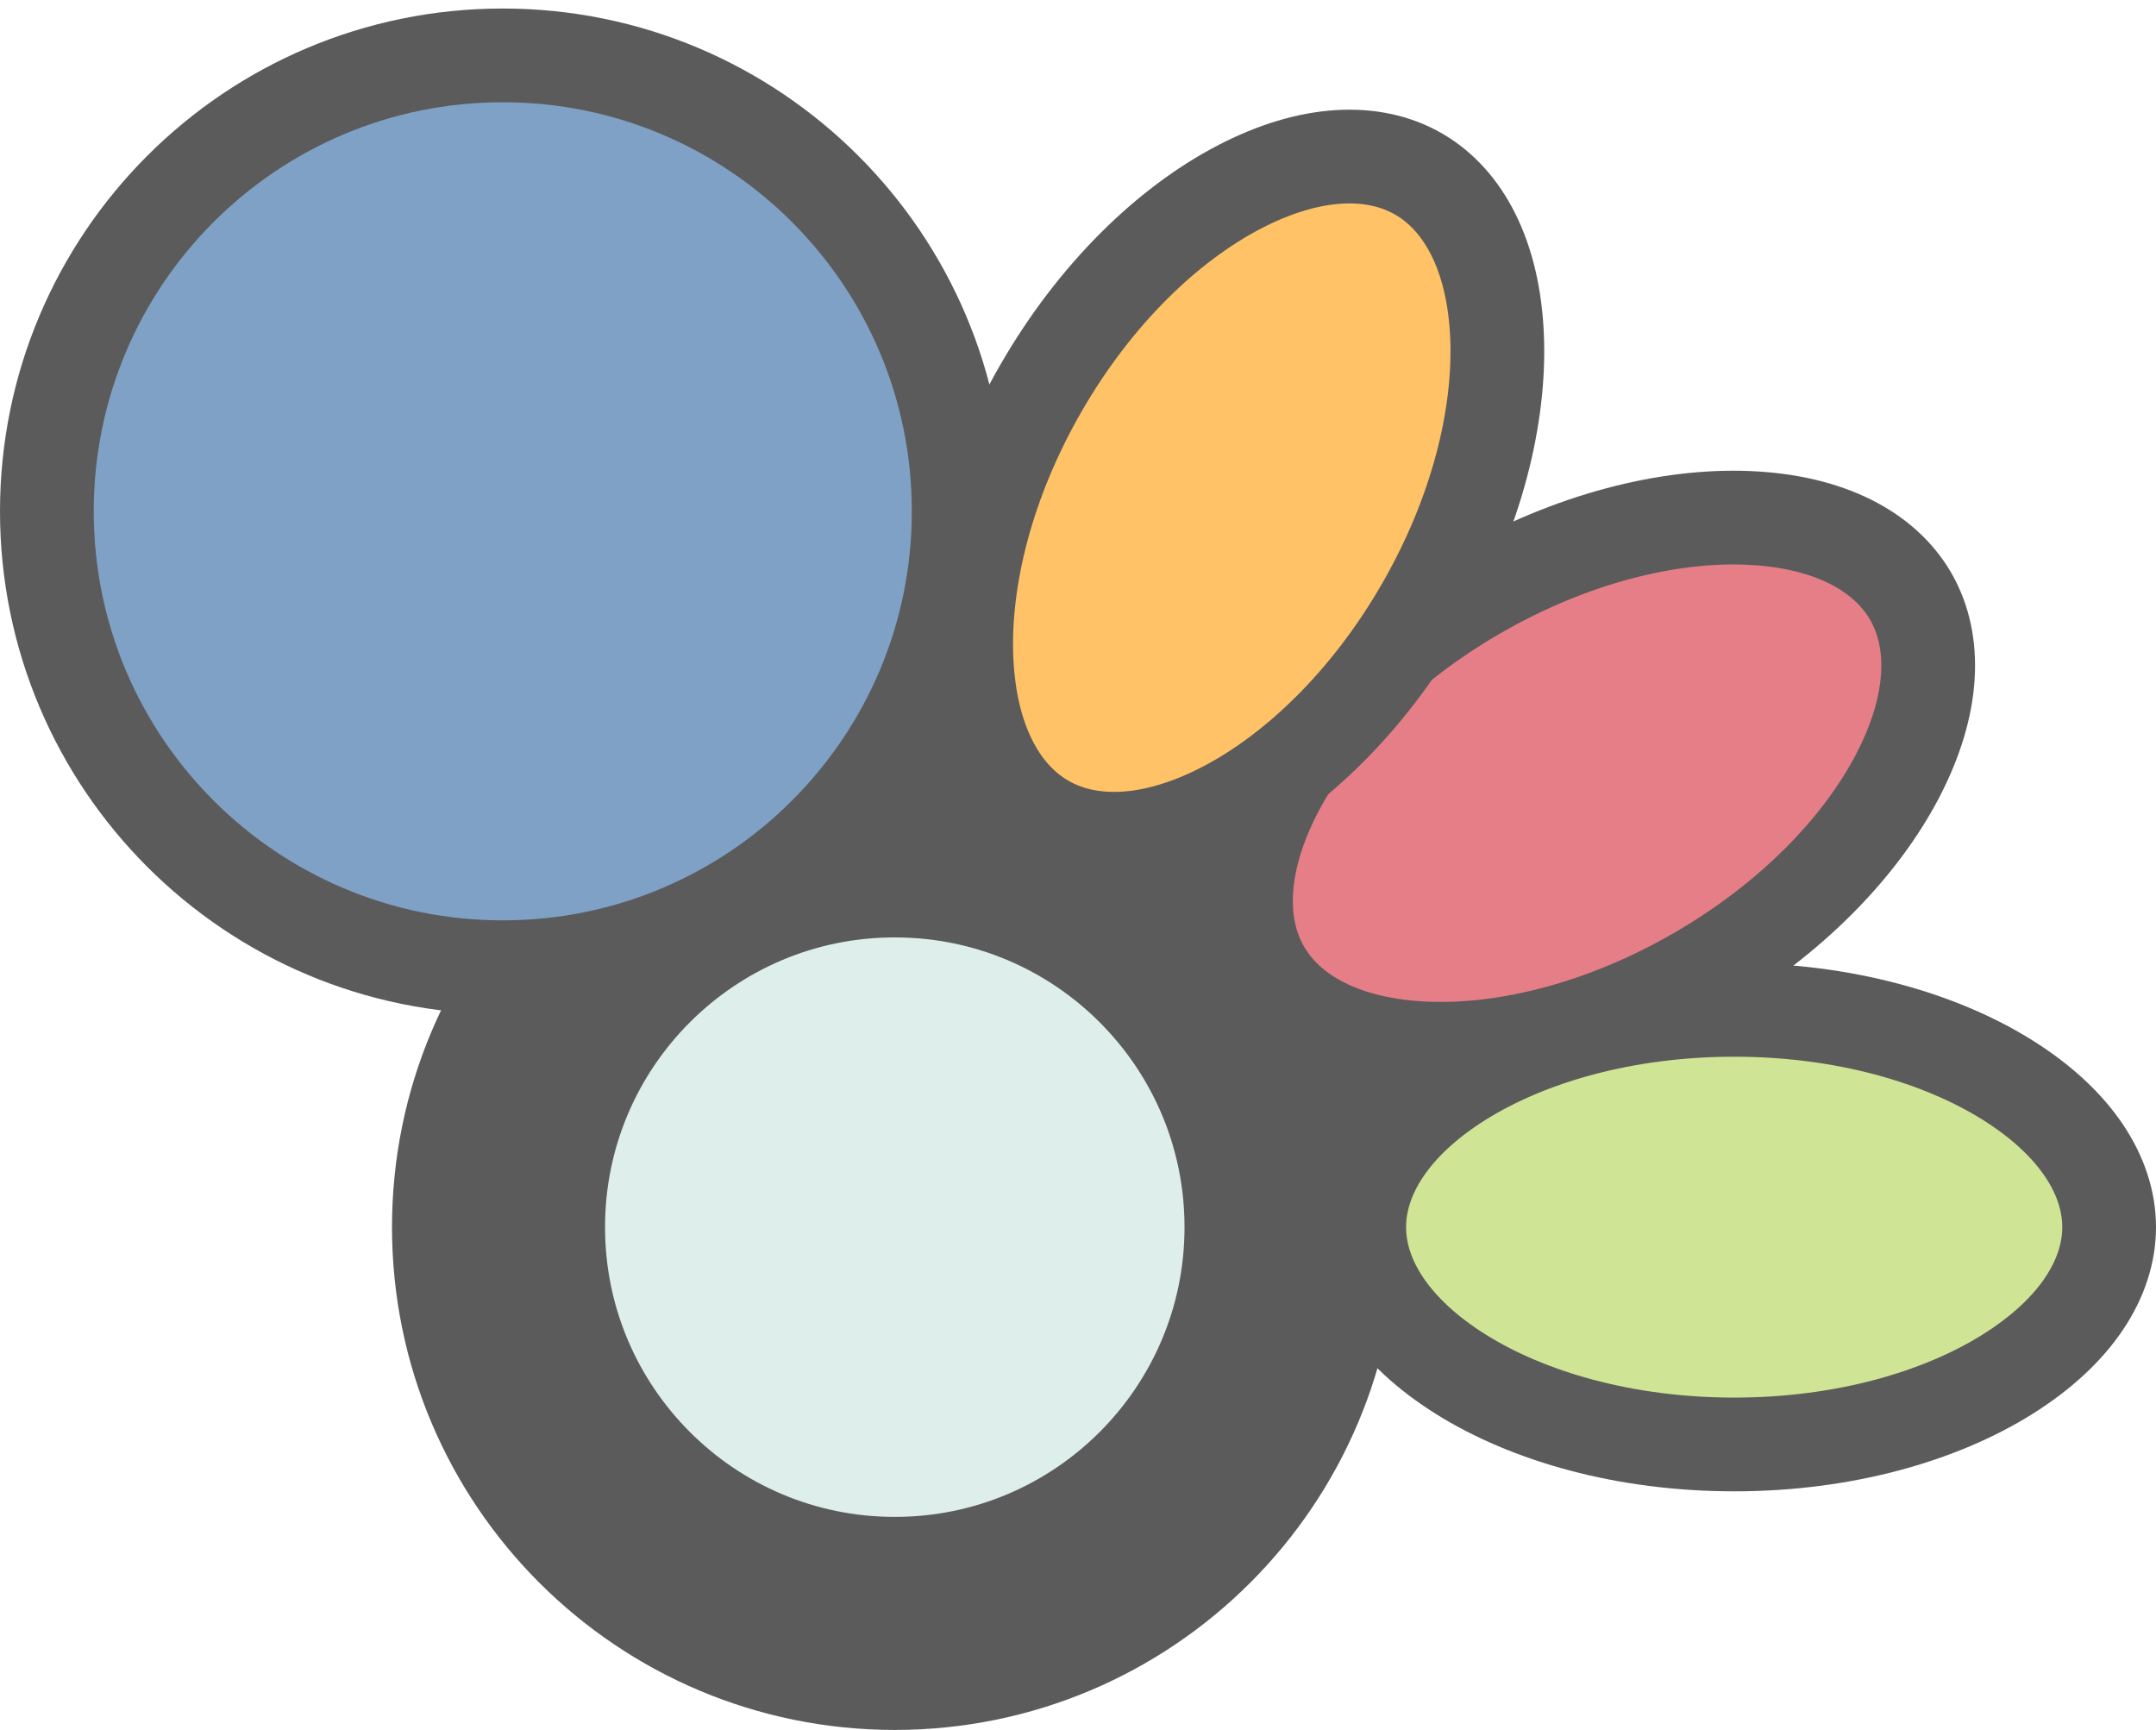
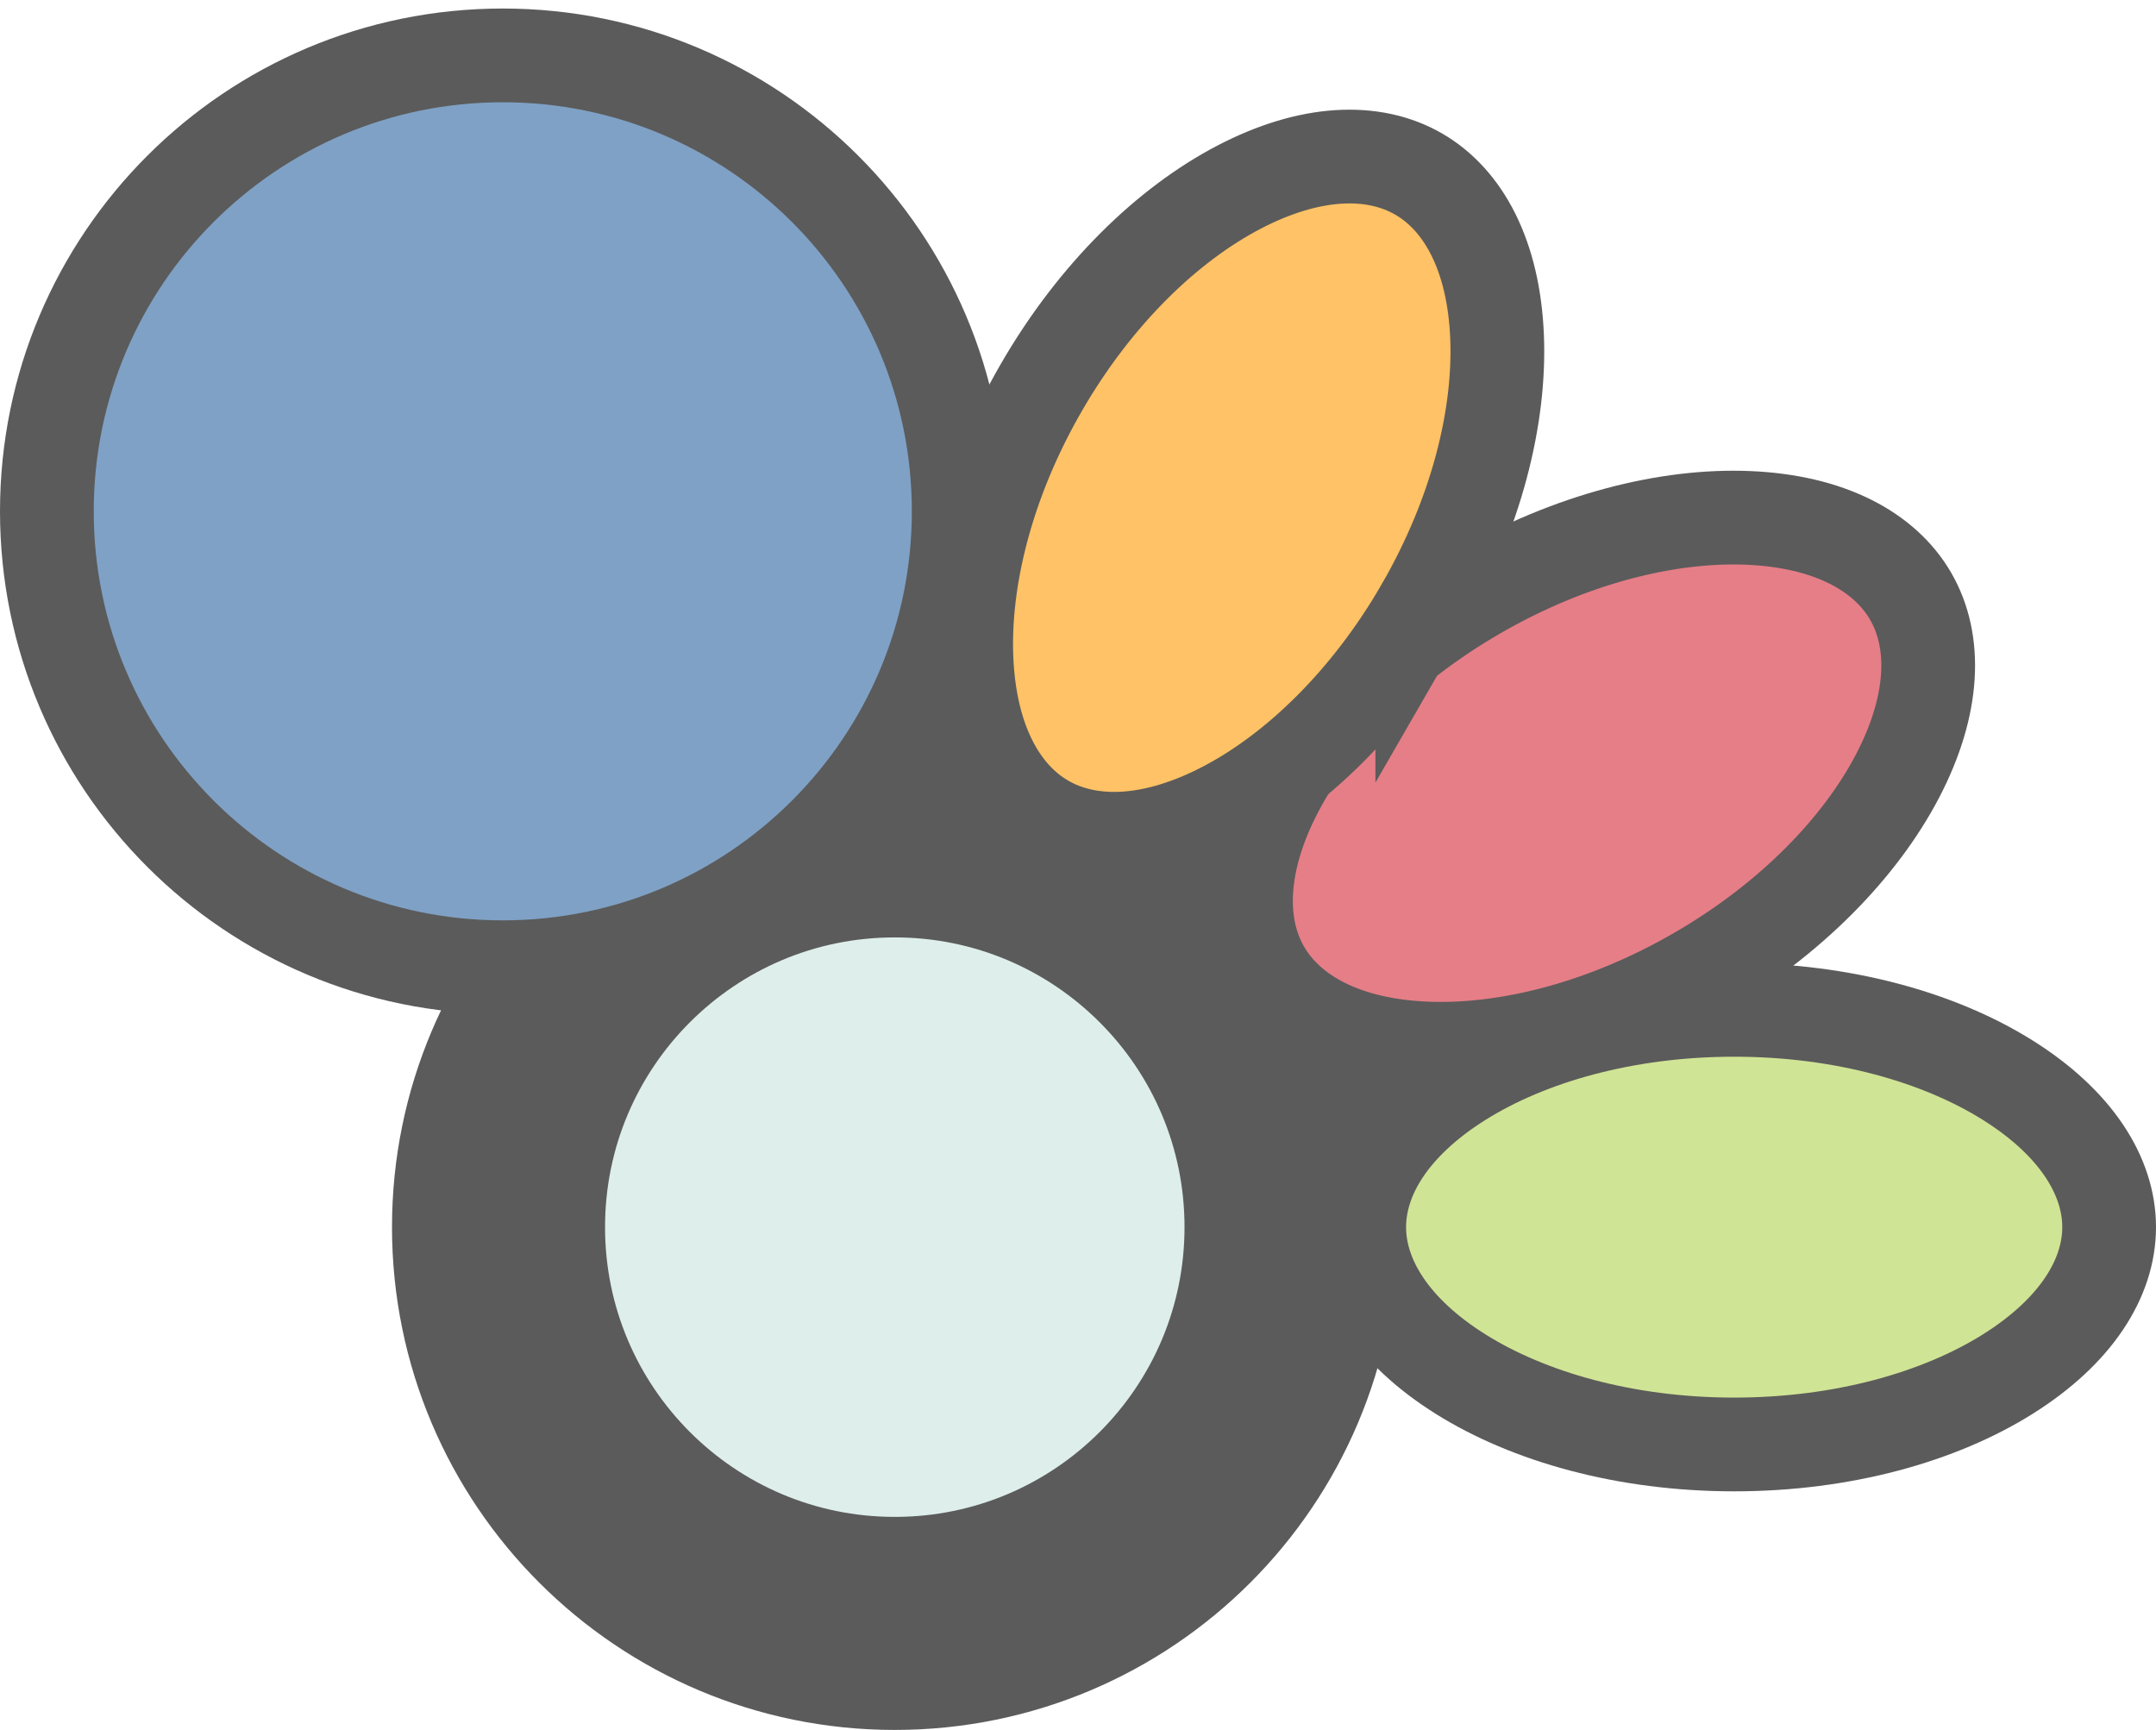
- <svg xmlns="http://www.w3.org/2000/svg" width="253" height="203" viewBox="0 0 253 203" fill="none">
-   <circle cx="105" cy="144" r="46.5" fill="#DEEEEB" stroke="#5B5B5B" stroke-width="25" />
-   <circle cx="59" cy="60" r="53.5" fill="#7FA1C5" stroke="#5B5B5B" stroke-width="11" />
-   <path d="M199.147 114.263C188.109 120.636 176.694 123.428 167.32 123.035C157.866 122.639 151.316 119.119 148.262 113.83C145.208 108.54 145.435 101.108 149.819 92.723C154.166 84.408 162.291 75.919 173.33 69.546C184.369 63.172 195.783 60.38 205.158 60.773C214.612 61.169 221.161 64.689 224.215 69.978C227.269 75.268 227.043 82.7 222.659 91.085C218.311 99.4 210.186 107.889 199.147 114.263Z" fill="#E67E87" stroke="#5B5B5B" stroke-width="11" />
-   <path d="M166.903 71.307C160.529 82.346 152.04 90.471 143.725 94.818C135.34 99.202 127.908 99.429 122.618 96.375C117.329 93.321 113.809 86.771 113.413 77.317C113.02 67.943 115.812 56.529 122.186 45.49C128.559 34.451 137.048 26.326 145.363 21.979C153.748 17.595 161.18 17.368 166.47 20.422C171.76 23.476 175.279 30.026 175.675 39.479C176.068 48.854 173.276 60.268 166.903 71.307Z" fill="#FFC266" stroke="#5B5B5B" stroke-width="11" />
-   <path d="M203.5 118.5C216.301 118.5 227.63 121.76 235.583 126.741C243.612 131.769 247.5 138.015 247.5 144C247.5 149.985 243.612 156.231 235.583 161.259C227.63 166.24 216.301 169.5 203.5 169.5C190.699 169.5 179.37 166.24 171.417 161.259C163.388 156.231 159.5 149.985 159.5 144C159.5 138.015 163.388 131.769 171.417 126.741C179.37 121.76 190.699 118.5 203.5 118.5Z" fill="#D0E495" stroke="#5B5B5B" stroke-width="11" />
+ <svg xmlns="http://www.w3.org/2000/svg" width="253" height="203" fill="none" stroke="#5b5b5b">
+   <circle cx="105" cy="144" r="46.5" fill="#deeeeb" stroke-width="25" />
+   <g stroke-width="11">
+     <circle cx="59" cy="60" r="53.5" fill="#7fa1c5" />
+     <path d="M199.147 114.263c-11.038 6.373-22.453 9.165-31.827 8.772-9.454-.396-16.004-3.916-19.058-9.205s-2.827-12.722 1.557-21.107c4.347-8.315 12.472-16.804 23.511-23.177s22.453-9.165 31.828-8.773c9.454.396 16.003 3.916 19.057 9.205s2.828 12.722-1.556 21.107c-4.348 8.315-12.473 16.804-23.512 23.178z" fill="#e67e87" />
+     <path d="M166.903 71.307c-6.374 11.039-14.863 19.164-23.178 23.511-8.385 4.384-15.817 4.611-21.107 1.557s-8.809-9.604-9.205-19.057c-.393-9.374 2.399-20.789 8.773-31.828s14.862-19.164 23.177-23.511c8.385-4.384 15.817-4.611 21.107-1.557s8.809 9.604 9.205 19.058c.393 9.374-2.399 20.789-8.772 31.828z" fill="#ffc266" />
+     <path d="M203.5 118.5c12.801 0 24.13 3.26 32.083 8.241 8.029 5.028 11.917 11.274 11.917 17.259s-3.888 12.231-11.917 17.259c-7.953 4.981-19.282 8.241-32.083 8.241s-24.13-3.26-32.083-8.241C163.388 156.231 159.5 149.985 159.5 144s3.888-12.231 11.917-17.259c7.953-4.981 19.282-8.241 32.083-8.241z" fill="#d0e495" />
+   </g>
</svg>
